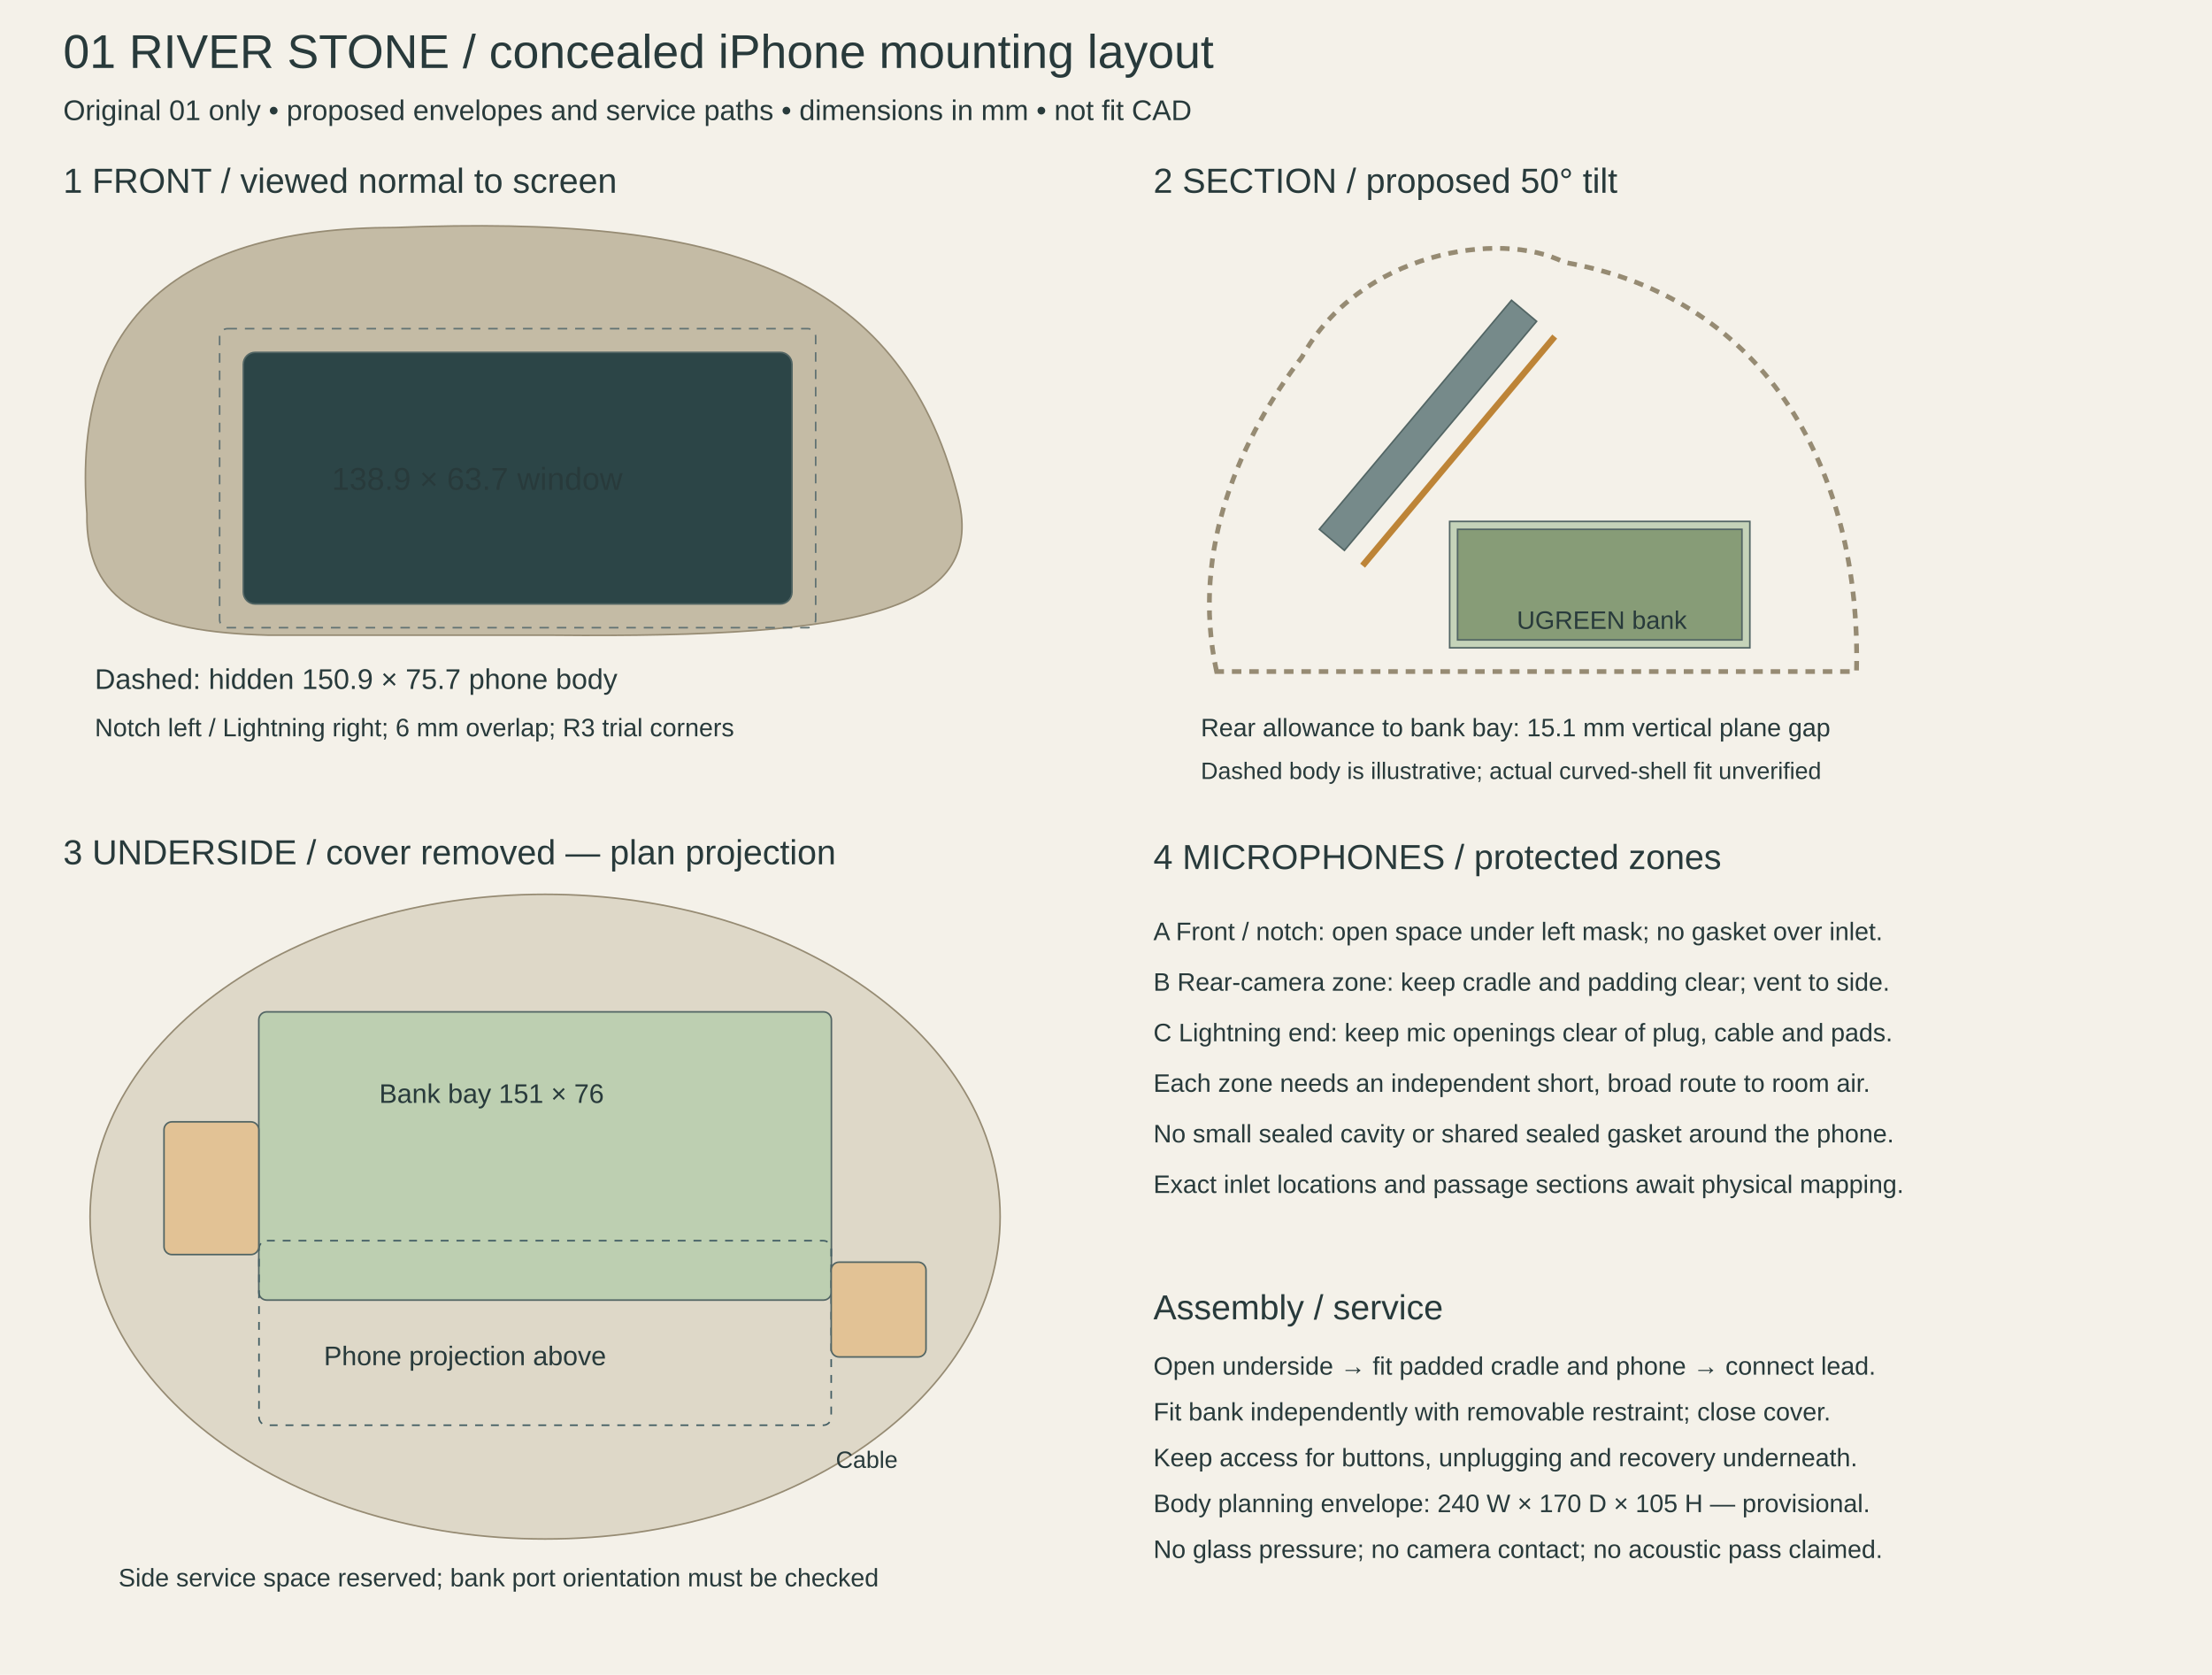
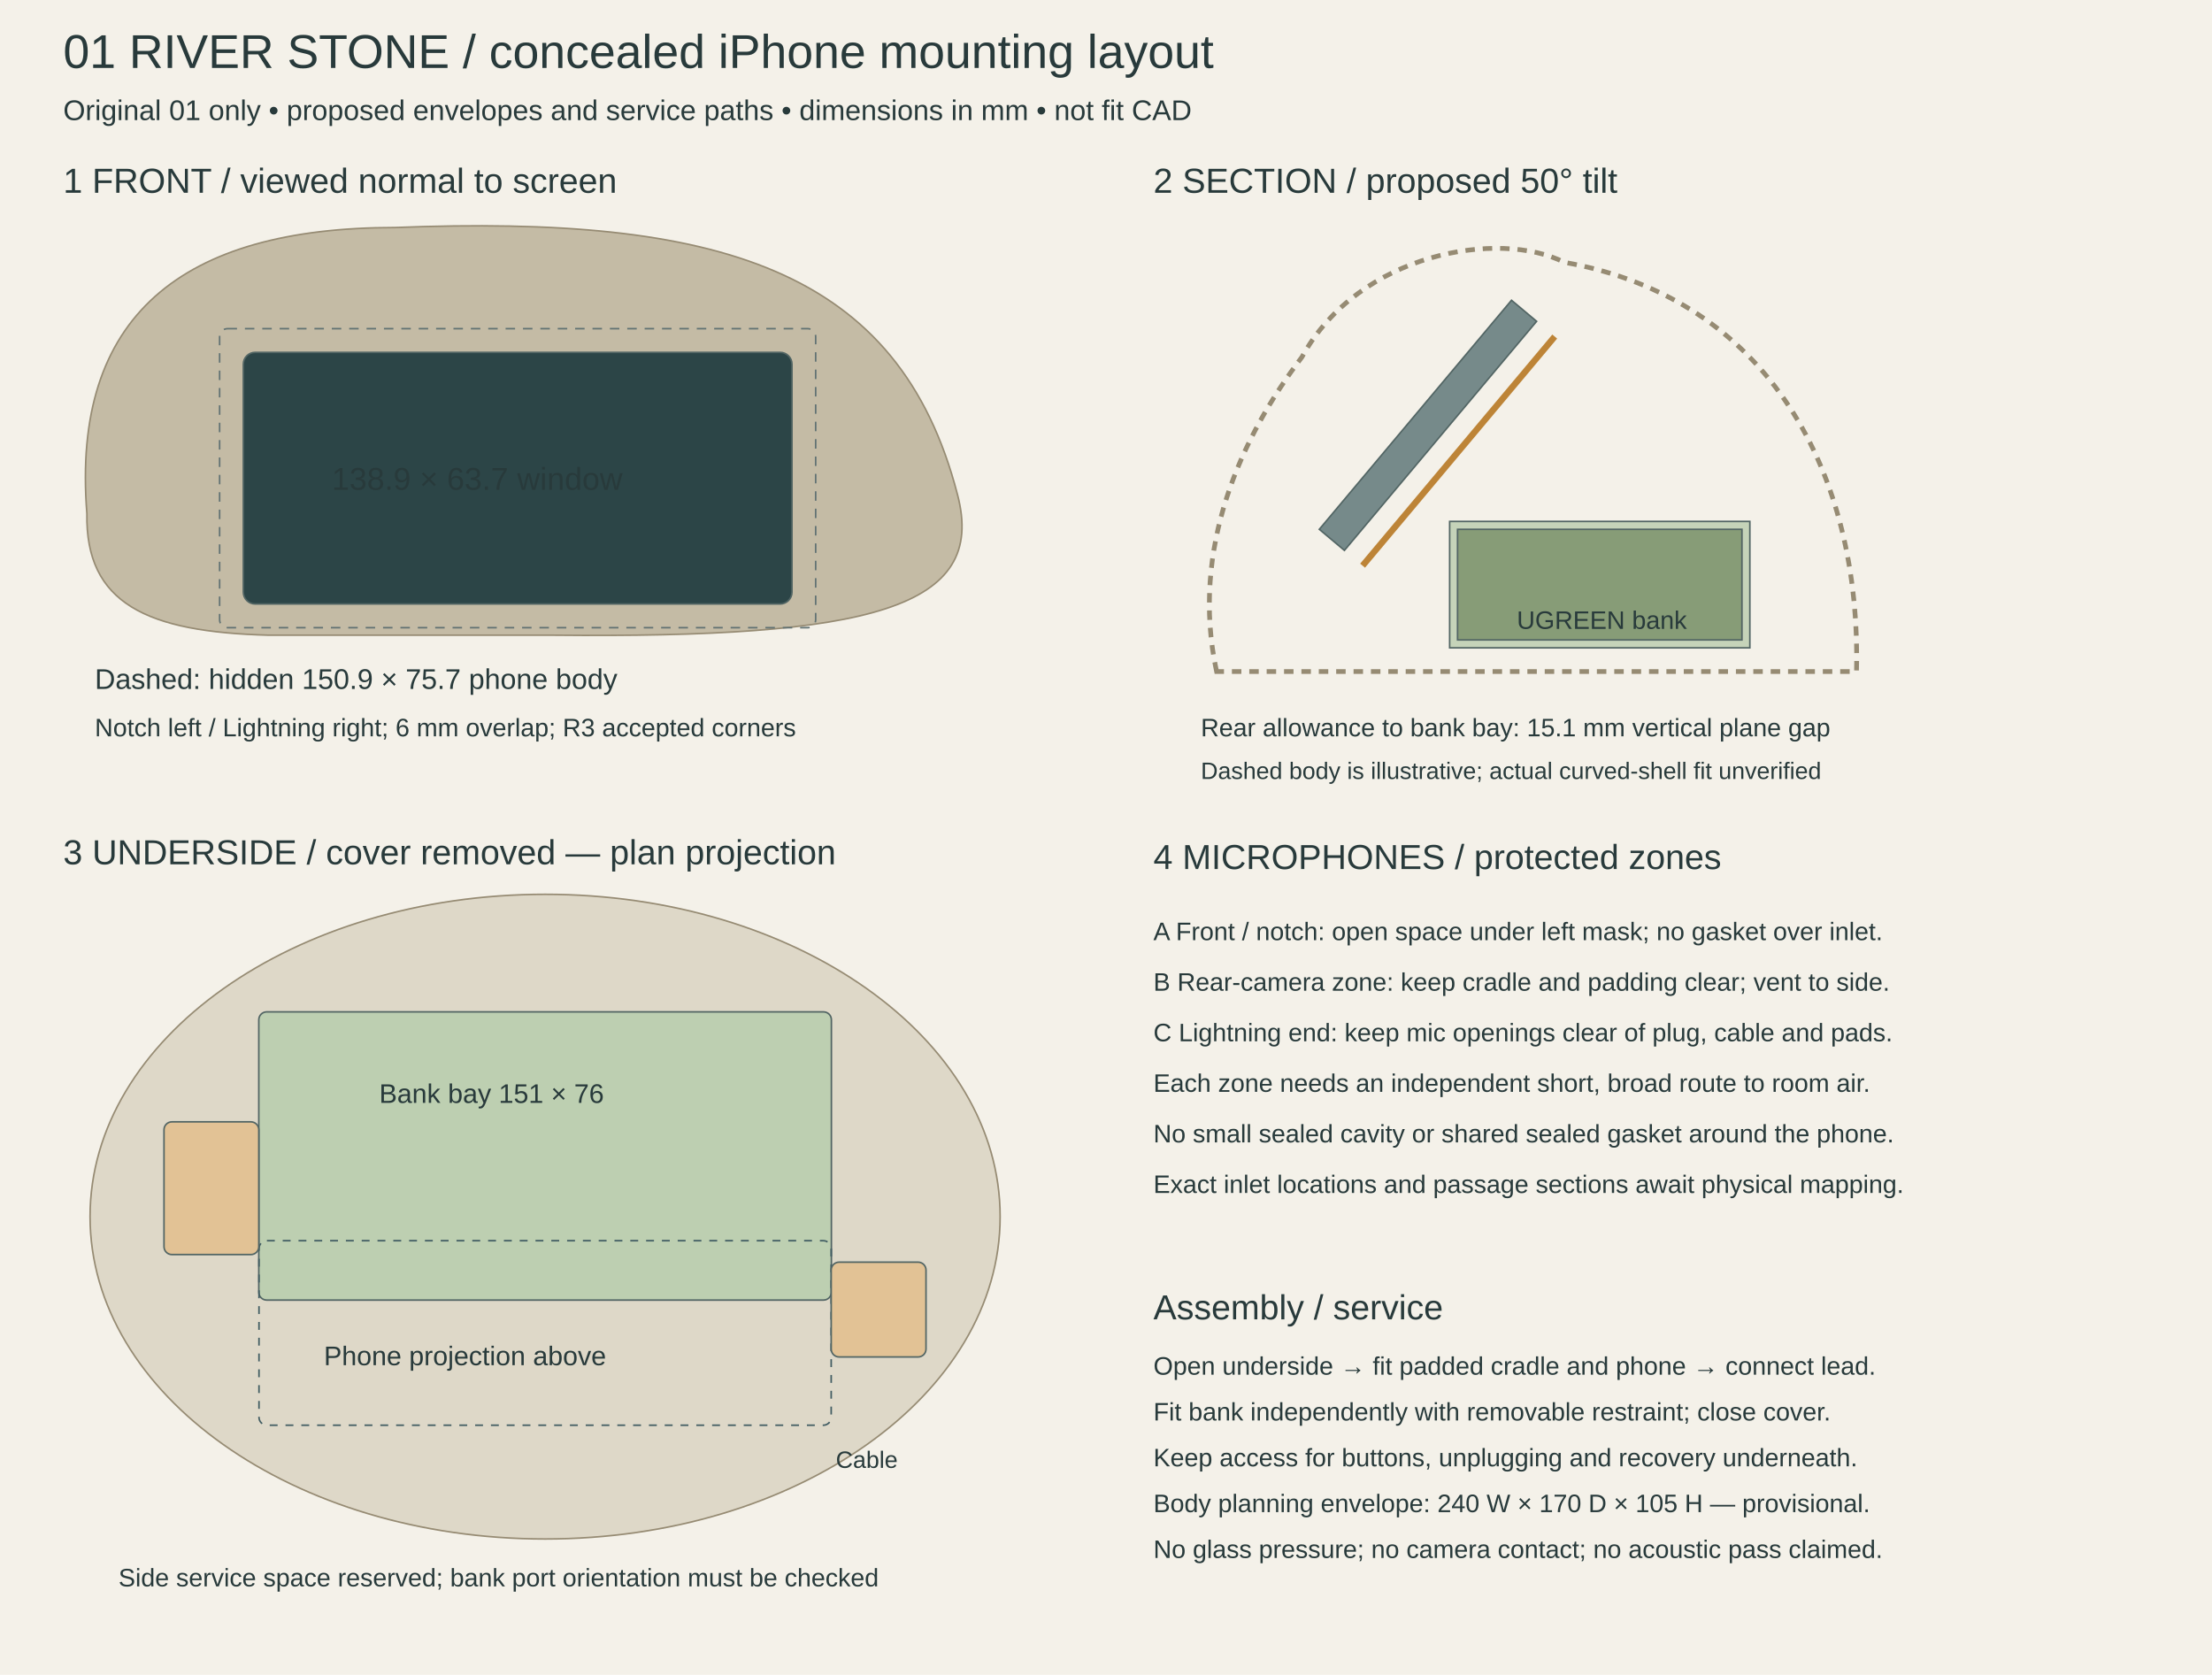
<svg xmlns="http://www.w3.org/2000/svg" width="1400" height="1060" viewBox="0 0 1400 1060">
  <rect width="1400" height="1060" fill="#f4f1e9" />
  <g font-family="Segoe UI,Arial" fill="#283a3b">
    <text x="40" y="43" font-size="30">01 RIVER STONE / concealed iPhone mounting layout</text>
    <text x="40" y="76" font-size="18">Original 01 only • proposed envelopes and service paths • dimensions in mm • not fit CAD</text>
    <text x="40" y="122" font-size="22">1  FRONT / viewed normal to screen</text>
    <path d="M55 325 C45 200 115 144 250 144 C455 136 569 170 606 313 C625 385 551 404 350 402 L170 402 C93 400 54 382 55 325Z" fill="#c4bba5" stroke="#968b73" />
    <rect x="139" y="208" width="377.25" height="189.25" rx="5" fill="none" stroke="#617273" stroke-dasharray="6 5" />
    <rect x="154.0" y="223.0" width="347.25" height="159.25" rx="7.5" fill="#2c4547" stroke="#526564" stroke-dasharray="" />
    <text x="210" y="310" font-size="20">138.9 × 63.7 window</text>
    <text x="60" y="436" font-size="18">Dashed: hidden 150.9 × 75.7 phone body</text>
-     <text x="60" y="466" font-size="16">Notch left / Lightning right; 6 mm overlap; R3 trial corners</text>
+     <text x="60" y="466" font-size="16">Notch left / Lightning right; 6 mm overlap; R3 accepted corners</text>
    <text x="730" y="122" font-size="22">2  SECTION / proposed 50° tilt</text>
    <path d="M770 425 C753 347 786 276 824 226 C860 160 949 145 990 166 C1120 189 1178 300 1175 425Z" fill="none" stroke="#968b73" stroke-width="3" stroke-dasharray="6 5" />
    <polygon points="835.00,335.00 956.65,190.03 972.54,203.36 850.90,348.34" fill="#768a8a" stroke="#526564" />
    <polygon points="917.50,410.00 1107.50,410.00 1107.50,330.00 917.50,330.00" fill="#c5d3b9" stroke="#526564" />
    <polygon points="922.50,405.00 1102.50,405.00 1102.50,335.00 922.50,335.00" fill="#879c77" stroke="#526564" />
    <path d="M862.4 358.0 L984.0 213.0" stroke="#bd8437" stroke-width="4" fill="none" />
    <text x="960" y="398" font-size="16">UGREEN bank</text>
    <text x="760" y="466" font-size="16">Rear allowance to bank bay: 15.1 mm vertical plane gap</text>
    <text x="760" y="493" font-size="15">Dashed body is illustrative; actual curved-shell fit unverified</text>
    <text x="40" y="547" font-size="22">3  UNDERSIDE / cover removed — plan projection</text>
    <ellipse cx="345" cy="770" rx="288" ry="204" fill="#ded8c8" stroke="#968b73" />
    <rect x="163.8" y="640.4" width="362.4" height="182.4" rx="5" fill="#bdcfb1" stroke="#526564" stroke-dasharray="" />
    <rect x="163.92" y="785.216" width="362.16" height="116.784" rx="5" fill="none" stroke="#425d63" stroke-dasharray="5 5" />
    <rect x="526.08" y="798.8" width="60.0" height="60.0" rx="5" fill="#e2c295" stroke="#526564" stroke-dasharray="" />
    <text x="529" y="929" font-size="15">Cable</text>
    <rect x="103.8" y="710.0" width="60.0" height="84.0" rx="5" fill="#e2c295" stroke="#526564" stroke-dasharray="" />
    <text x="240" y="698" font-size="17">Bank bay 151 × 76</text>
    <text x="205" y="864" font-size="17">Phone projection above</text>
    <text x="75" y="1004" font-size="16">Side service space reserved; bank port orientation must be checked</text>
    <text x="730" y="550" font-size="22">4  MICROPHONES / protected zones</text>
    <text x="730" y="595" font-size="16">A  Front / notch: open space under left mask; no gasket over inlet.</text>
    <text x="730" y="627" font-size="16">B  Rear-camera zone: keep cradle and padding clear; vent to side.</text>
    <text x="730" y="659" font-size="16">C  Lightning end: keep mic openings clear of plug, cable and pads.</text>
    <text x="730" y="691" font-size="16">Each zone needs an independent short, broad route to room air.</text>
    <text x="730" y="723" font-size="16">No small sealed cavity or shared sealed gasket around the phone.</text>
    <text x="730" y="755" font-size="16">Exact inlet locations and passage sections await physical mapping.</text>
    <text x="730" y="835" font-size="22">Assembly / service</text>
    <text x="730" y="870" font-size="16">Open underside → fit padded cradle and phone → connect lead.</text>
    <text x="730" y="899" font-size="16">Fit bank independently with removable restraint; close cover.</text>
    <text x="730" y="928" font-size="16">Keep access for buttons, unplugging and recovery underneath.</text>
    <text x="730" y="957" font-size="16">Body planning envelope: 240 W × 170 D × 105 H — provisional.</text>
    <text x="730" y="986" font-size="16">No glass pressure; no camera contact; no acoustic pass claimed.</text>
  </g>
</svg>
